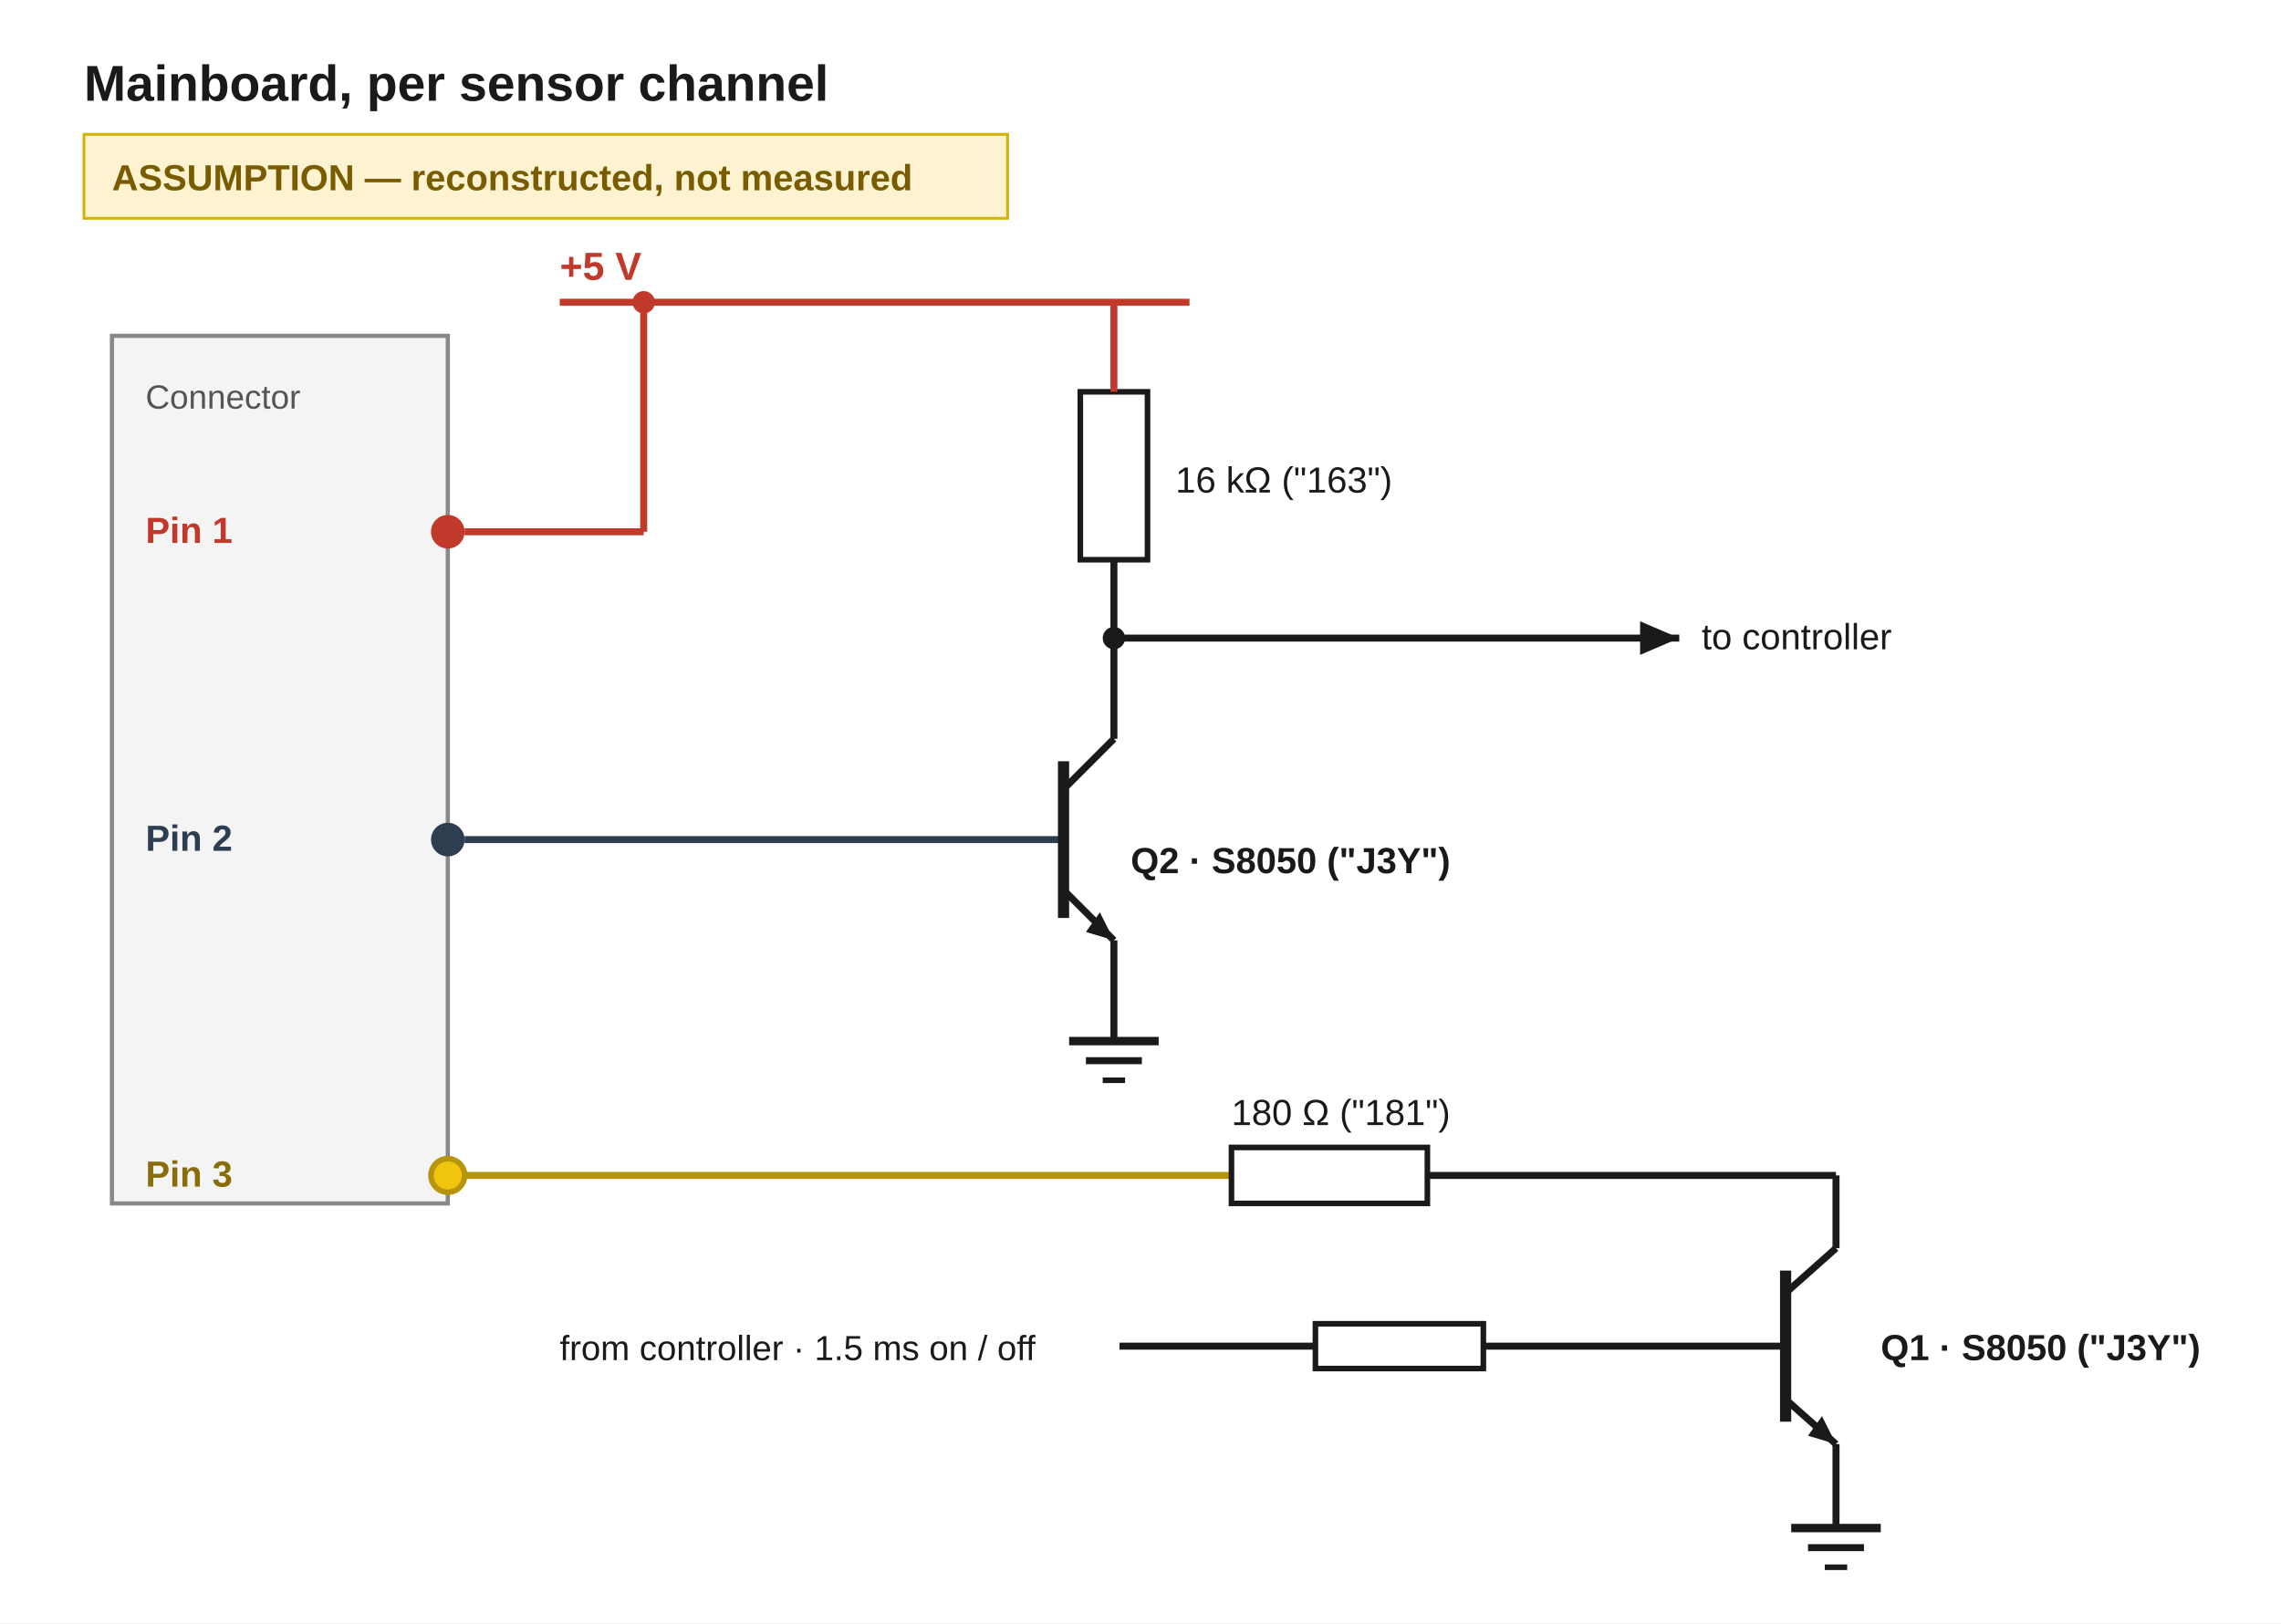
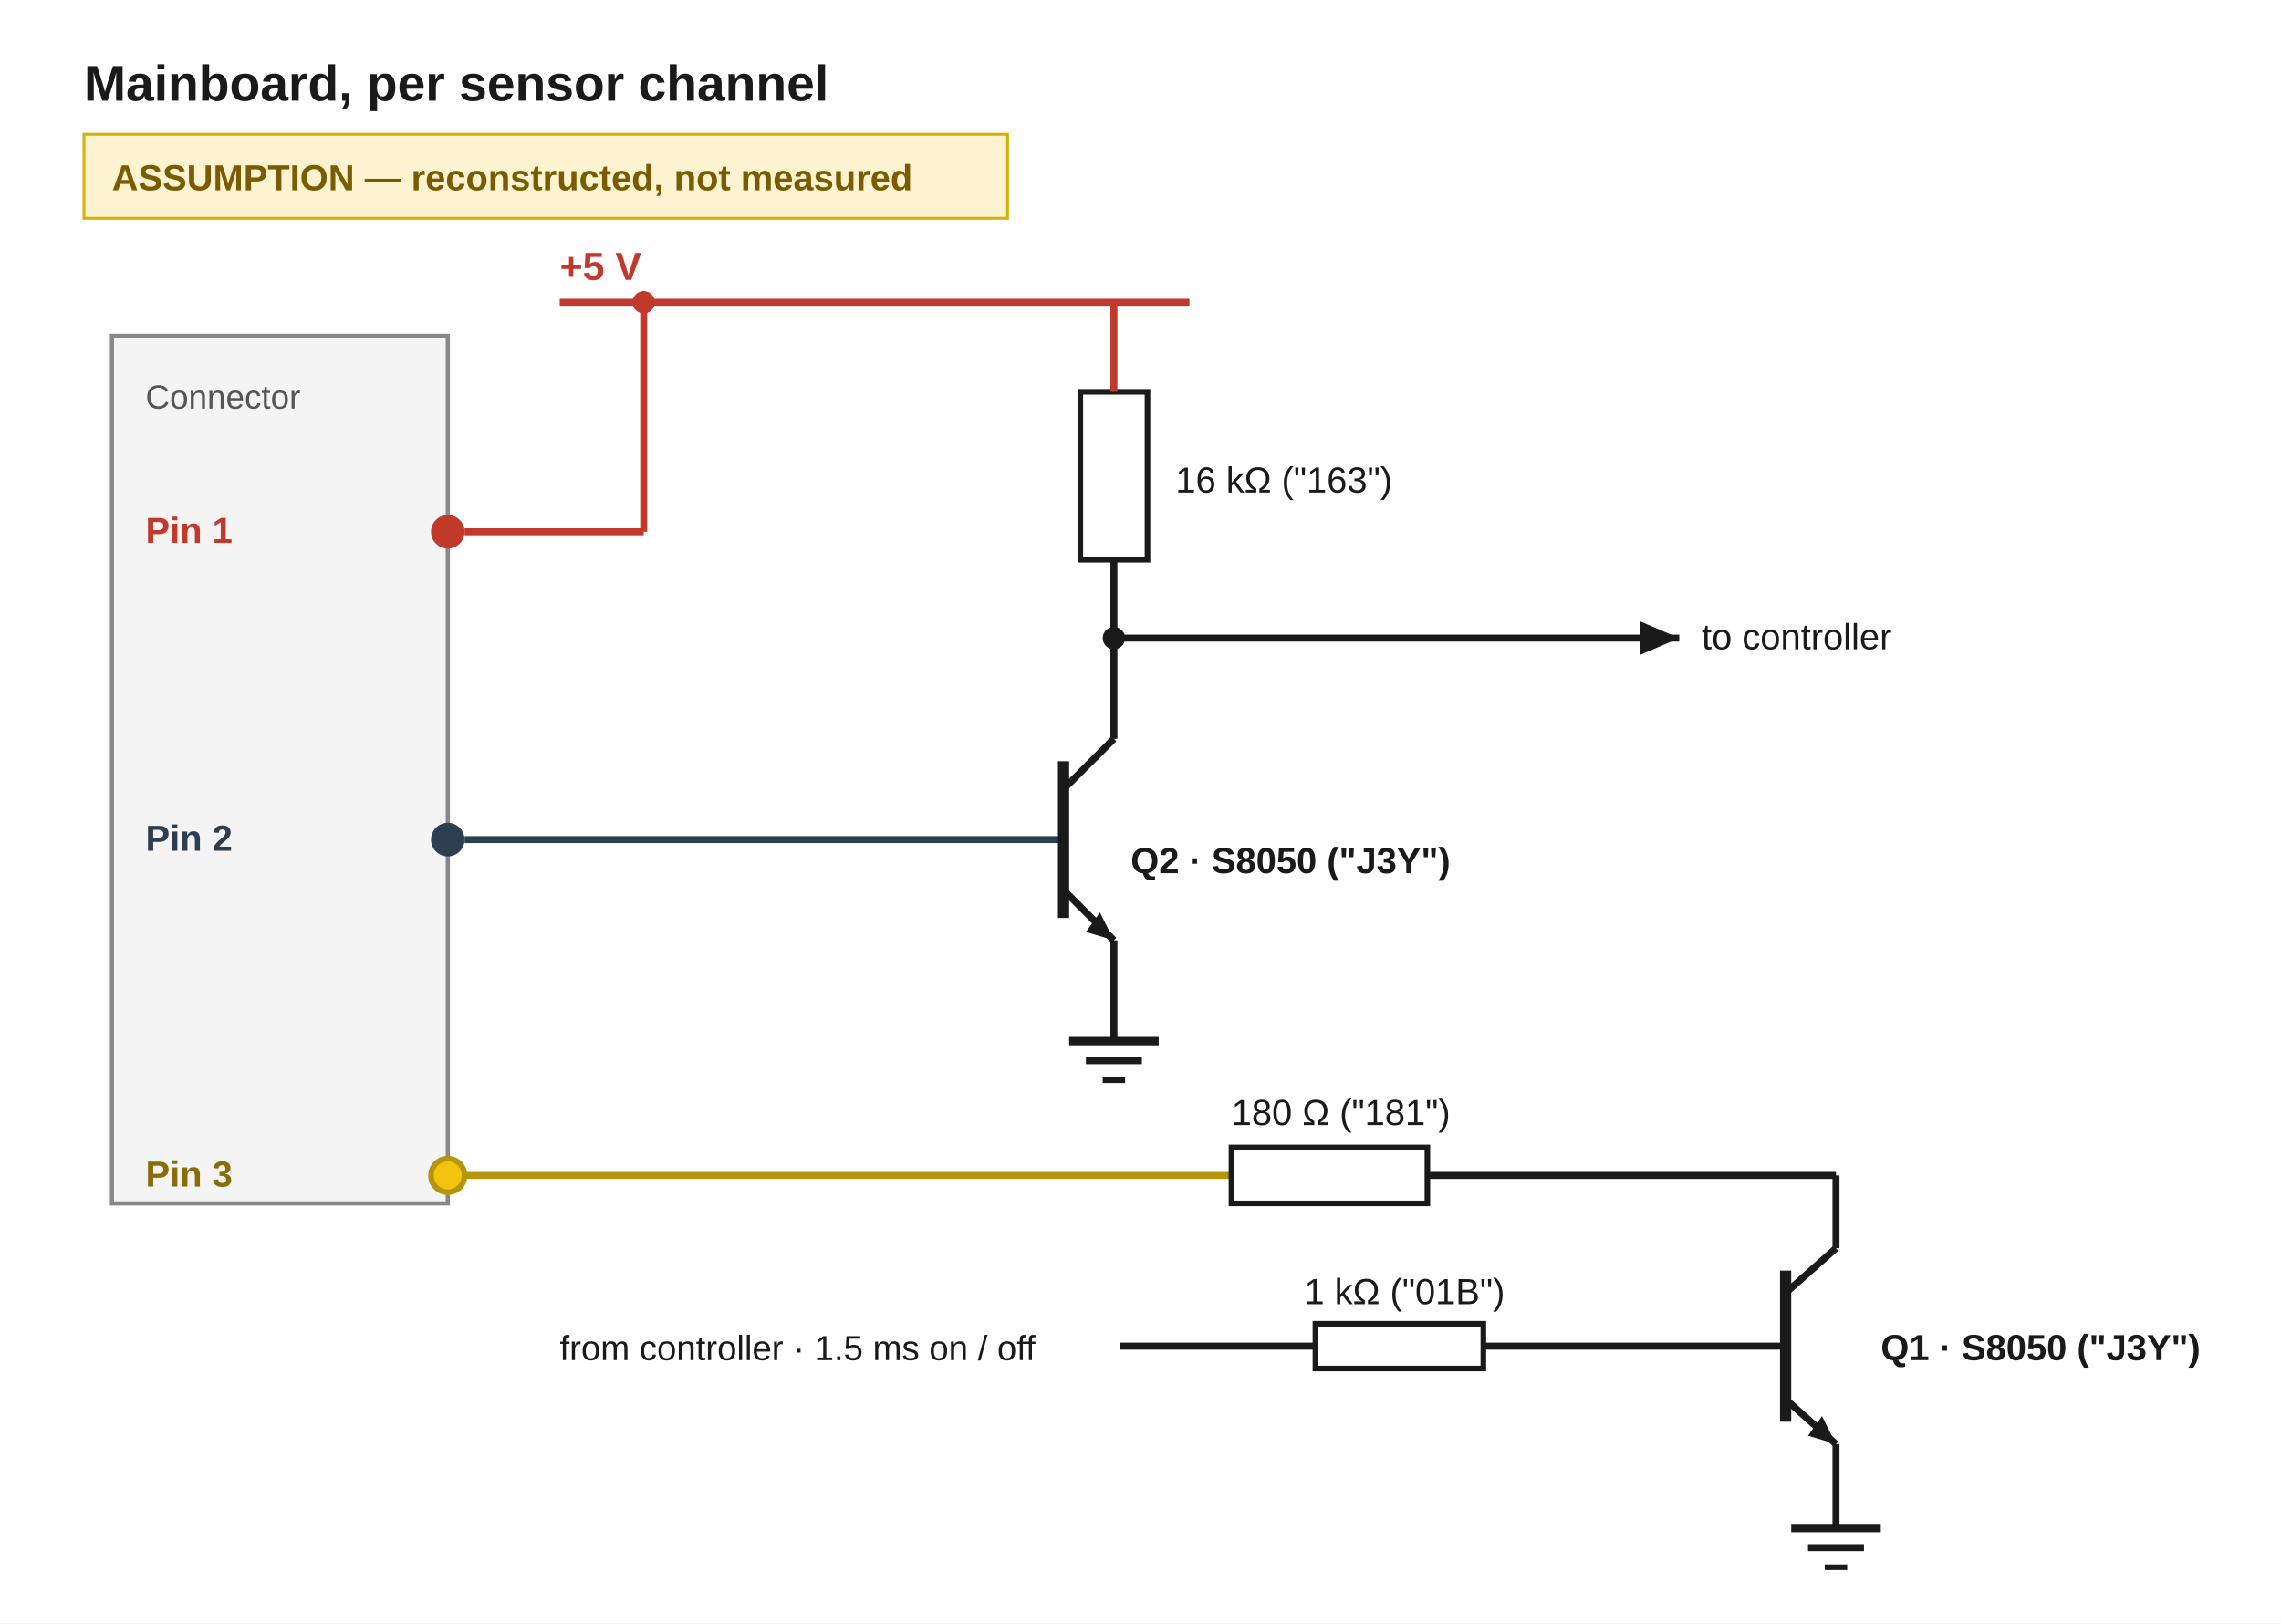
<svg xmlns="http://www.w3.org/2000/svg" viewBox="0 0 815 580" font-family="Segoe UI, Arial, sans-serif">
  <rect x="0" y="0" width="815" height="580" fill="#ffffff" />
  <text x="30" y="36" font-size="18" font-weight="700" fill="#1a1a1a">Mainboard, per sensor channel</text>
  <rect x="30" y="48" width="330" height="30" fill="#fdf3d1" stroke="#d4b106" />
  <text x="40" y="68" font-size="13" font-weight="700" fill="#7a5c00">ASSUMPTION — reconstructed, not measured</text>
  <rect x="40" y="120" width="120" height="310" fill="#f4f4f4" stroke="#888" stroke-width="1.5" />
  <text x="52" y="146" font-size="12" fill="#555">Connector</text>
  <circle cx="160" cy="190" r="6" fill="#c0392b" />
  <text x="52" y="194" font-size="13" font-weight="700" fill="#c0392b">Pin 1</text>
  <circle cx="160" cy="300" r="6" fill="#2c3e50" />
  <text x="52" y="304" font-size="13" font-weight="700" fill="#2c3e50">Pin 2</text>
  <circle cx="160" cy="420" r="6" fill="#f1c40f" stroke="#b7950b" stroke-width="2" />
  <text x="52" y="424" font-size="13" font-weight="700" fill="#8a6d0b">Pin 3</text>
  <text x="200" y="100" font-size="14" font-weight="700" fill="#c0392b">+5 V</text>
  <line x1="200" y1="108" x2="425" y2="108" stroke="#c0392b" stroke-width="2.5" />
  <line x1="166" y1="190" x2="230" y2="190" stroke="#c0392b" stroke-width="2.5" />
  <line x1="230" y1="190" x2="230" y2="108" stroke="#c0392b" stroke-width="2.5" />
  <circle cx="230" cy="108" r="4" fill="#c0392b" />
  <line x1="166" y1="300" x2="380" y2="300" stroke="#2c3e50" stroke-width="2.5" />
  <line x1="380" y1="272" x2="380" y2="328" stroke="#1a1a1a" stroke-width="4" />
  <line x1="380" y1="282" x2="398" y2="264" stroke="#1a1a1a" stroke-width="2.5" />
  <line x1="380" y1="318" x2="398" y2="336" stroke="#1a1a1a" stroke-width="2.5" />
  <polygon points="398,336 388,333 393,326" fill="#1a1a1a" />
  <text x="404" y="312" font-size="13" font-weight="700" fill="#1a1a1a">Q2 · S8050 ("J3Y")</text>
  <line x1="398" y1="264" x2="398" y2="228" stroke="#1a1a1a" stroke-width="2.5" />
  <circle cx="398" cy="228" r="4" fill="#1a1a1a" />
  <rect x="386" y="140" width="24" height="60" fill="#fff" stroke="#1a1a1a" stroke-width="2" />
  <line x1="398" y1="108" x2="398" y2="140" stroke="#c0392b" stroke-width="2.5" />
  <line x1="398" y1="200" x2="398" y2="228" stroke="#1a1a1a" stroke-width="2.5" />
  <text x="420" y="176" font-size="13" fill="#1a1a1a">16 kΩ ("163")</text>
  <line x1="398" y1="228" x2="600" y2="228" stroke="#1a1a1a" stroke-width="2.5" />
  <polygon points="600,228 586,222 586,234" fill="#1a1a1a" />
  <text x="608" y="232" font-size="13" fill="#1a1a1a">to controller</text>
  <line x1="398" y1="336" x2="398" y2="372" stroke="#1a1a1a" stroke-width="2.5" />
  <line x1="382" y1="372" x2="414" y2="372" stroke="#1a1a1a" stroke-width="3" />
  <line x1="388" y1="379" x2="408" y2="379" stroke="#1a1a1a" stroke-width="2.5" />
  <line x1="394" y1="386" x2="402" y2="386" stroke="#1a1a1a" stroke-width="2" />
  <line x1="166" y1="420" x2="440" y2="420" stroke="#b7950b" stroke-width="2.5" />
  <rect x="440" y="410" width="70" height="20" fill="#fff" stroke="#1a1a1a" stroke-width="2" />
  <text x="440" y="402" font-size="13" fill="#1a1a1a">180 Ω ("181")</text>
  <line x1="510" y1="420" x2="656" y2="420" stroke="#1a1a1a" stroke-width="2.5" />
  <line x1="656" y1="420" x2="656" y2="446" stroke="#1a1a1a" stroke-width="2.5" />
  <line x1="656" y1="446" x2="638" y2="462" stroke="#1a1a1a" stroke-width="2.5" />
  <line x1="638" y1="454" x2="638" y2="508" stroke="#1a1a1a" stroke-width="4" />
  <line x1="638" y1="500" x2="656" y2="516" stroke="#1a1a1a" stroke-width="2.5" />
  <polygon points="656,516 646,513 651,506" fill="#1a1a1a" />
  <text x="672" y="486" font-size="13" font-weight="700" fill="#1a1a1a">Q1 · S8050 ("J3Y")</text>
  <line x1="400" y1="481" x2="638" y2="481" stroke="#1a1a1a" stroke-width="2.5" />
  <rect x="470" y="473" width="60" height="16" fill="#fff" stroke="#1a1a1a" stroke-width="2" />
+   <text x="466" y="466" font-size="13" fill="#1a1a1a">1 kΩ ("01B")</text>
  <text x="200" y="486" font-size="12.5" fill="#1a1a1a">from controller · 1.5 ms on / off</text>
  <line x1="656" y1="516" x2="656" y2="546" stroke="#1a1a1a" stroke-width="2.5" />
  <line x1="640" y1="546" x2="672" y2="546" stroke="#1a1a1a" stroke-width="3" />
  <line x1="646" y1="553" x2="666" y2="553" stroke="#1a1a1a" stroke-width="2.5" />
  <line x1="652" y1="560" x2="660" y2="560" stroke="#1a1a1a" stroke-width="2" />
</svg>
